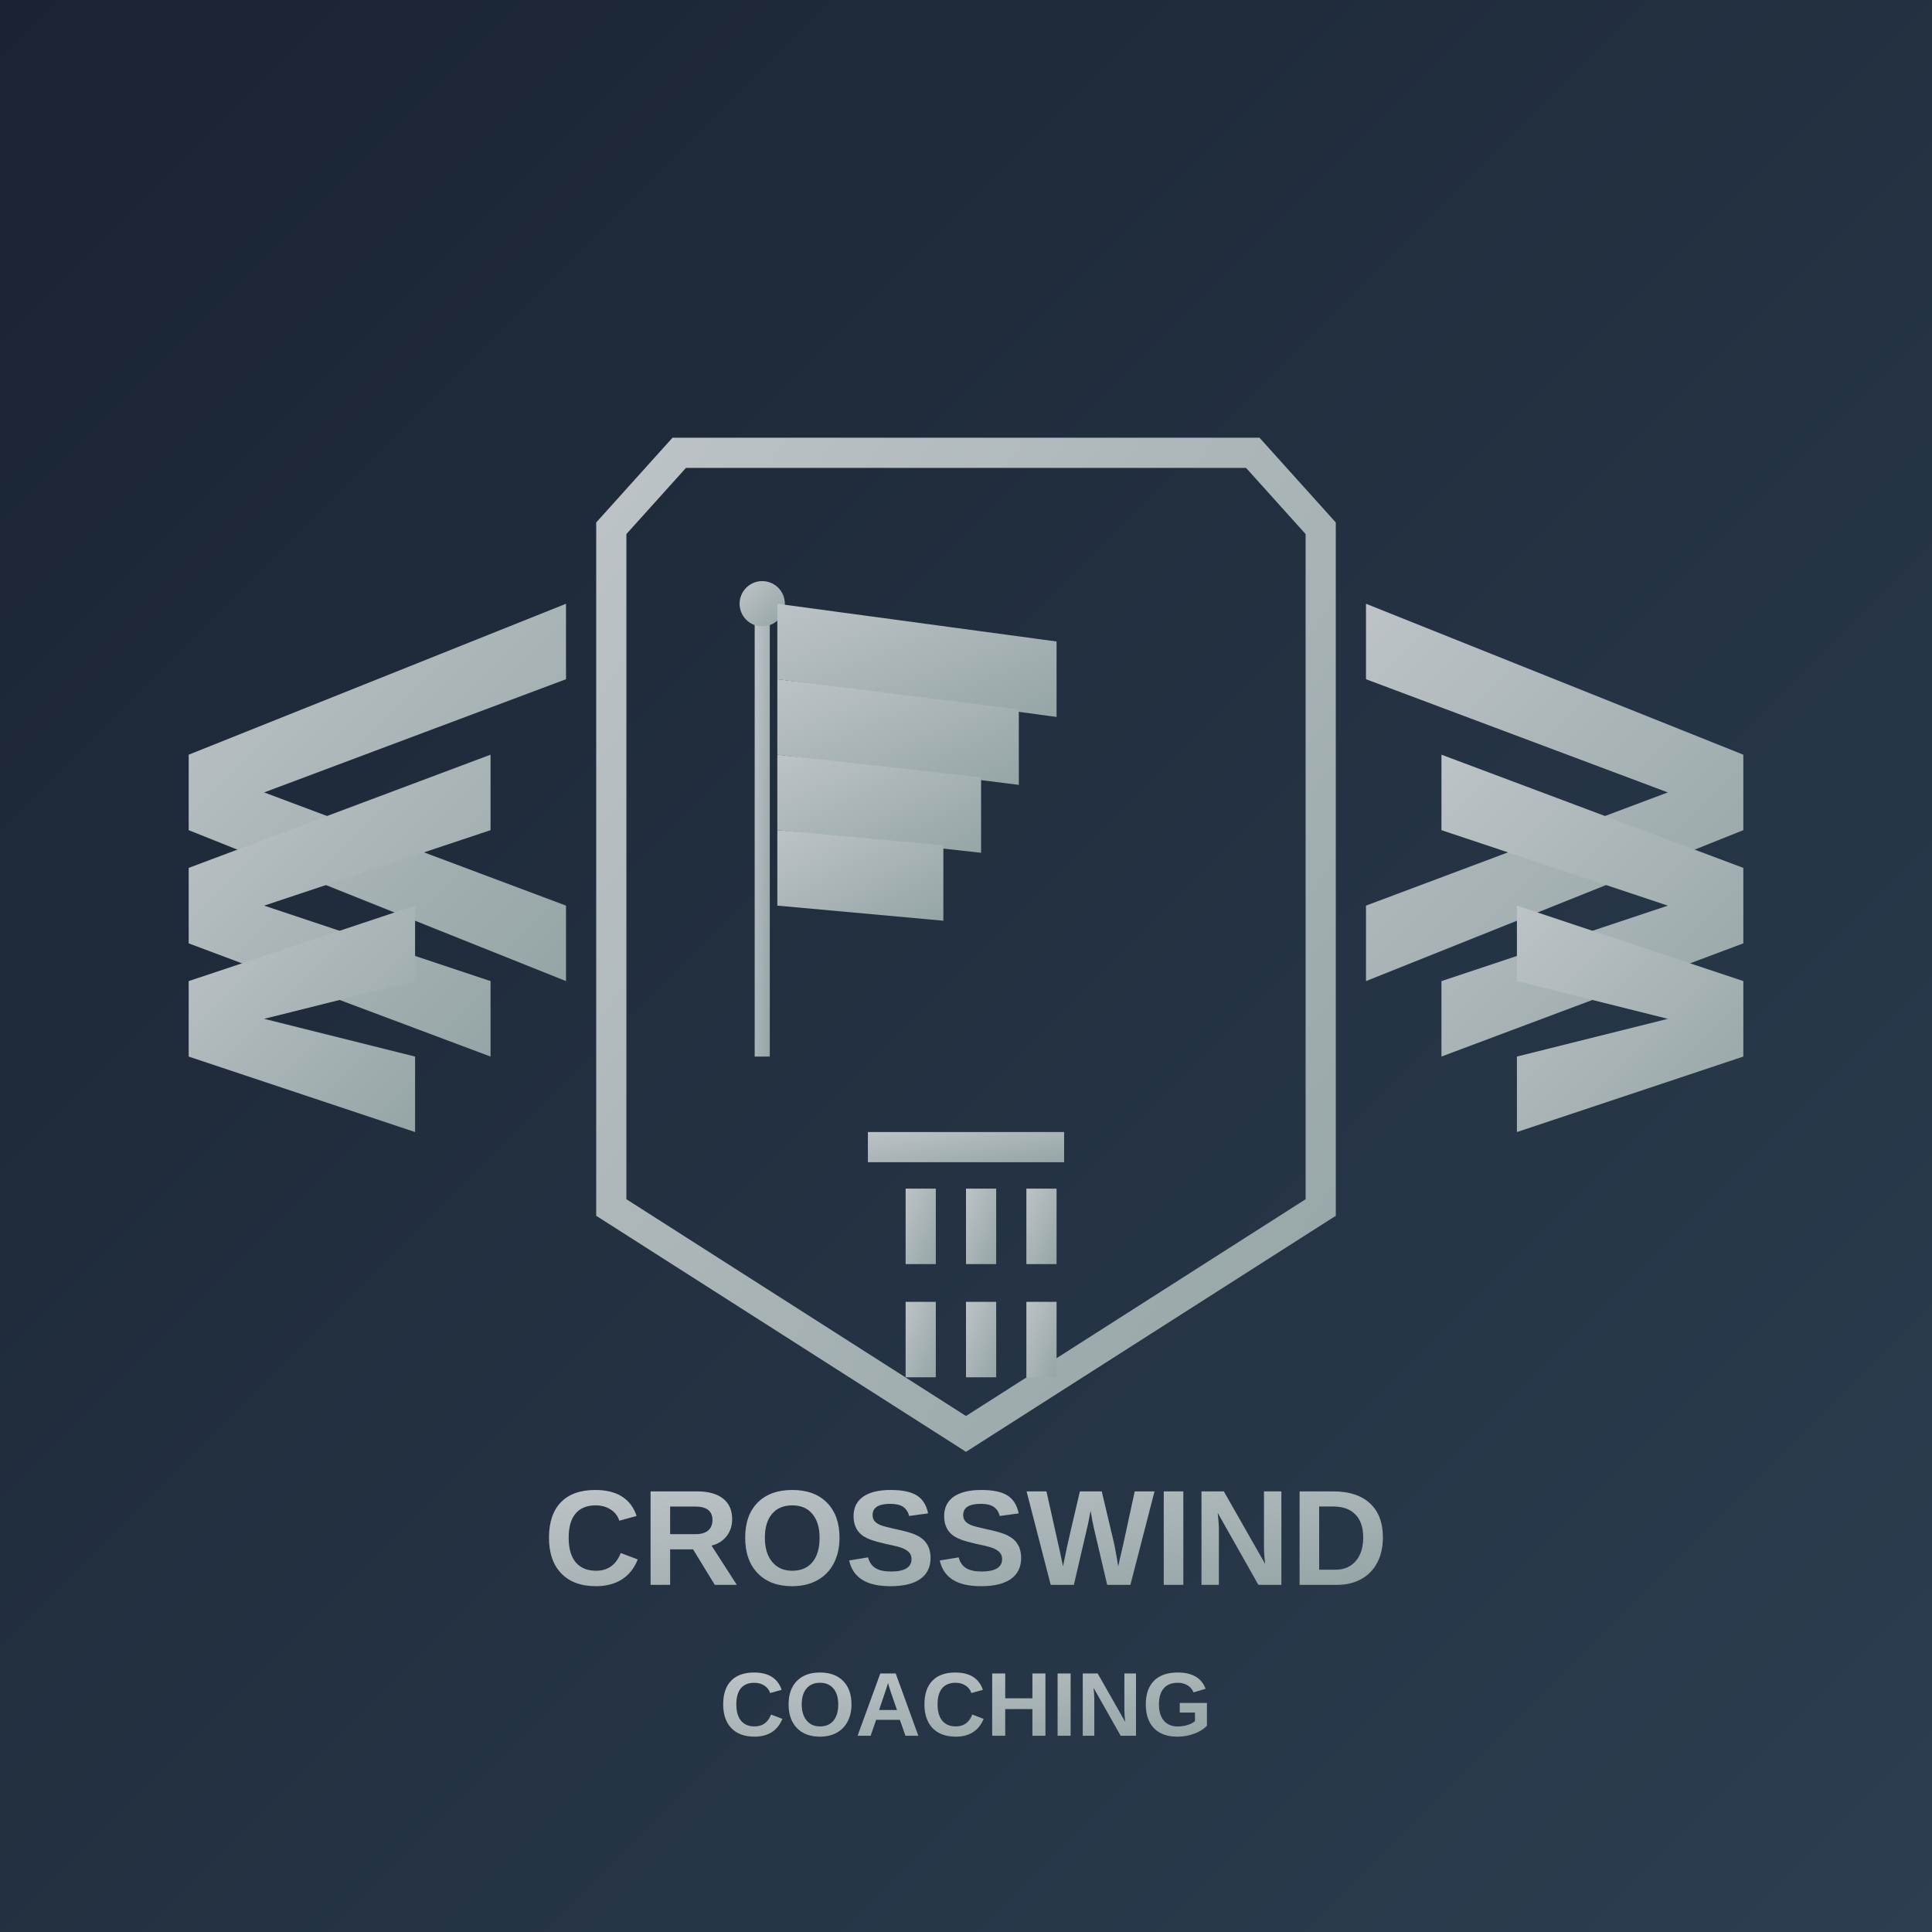
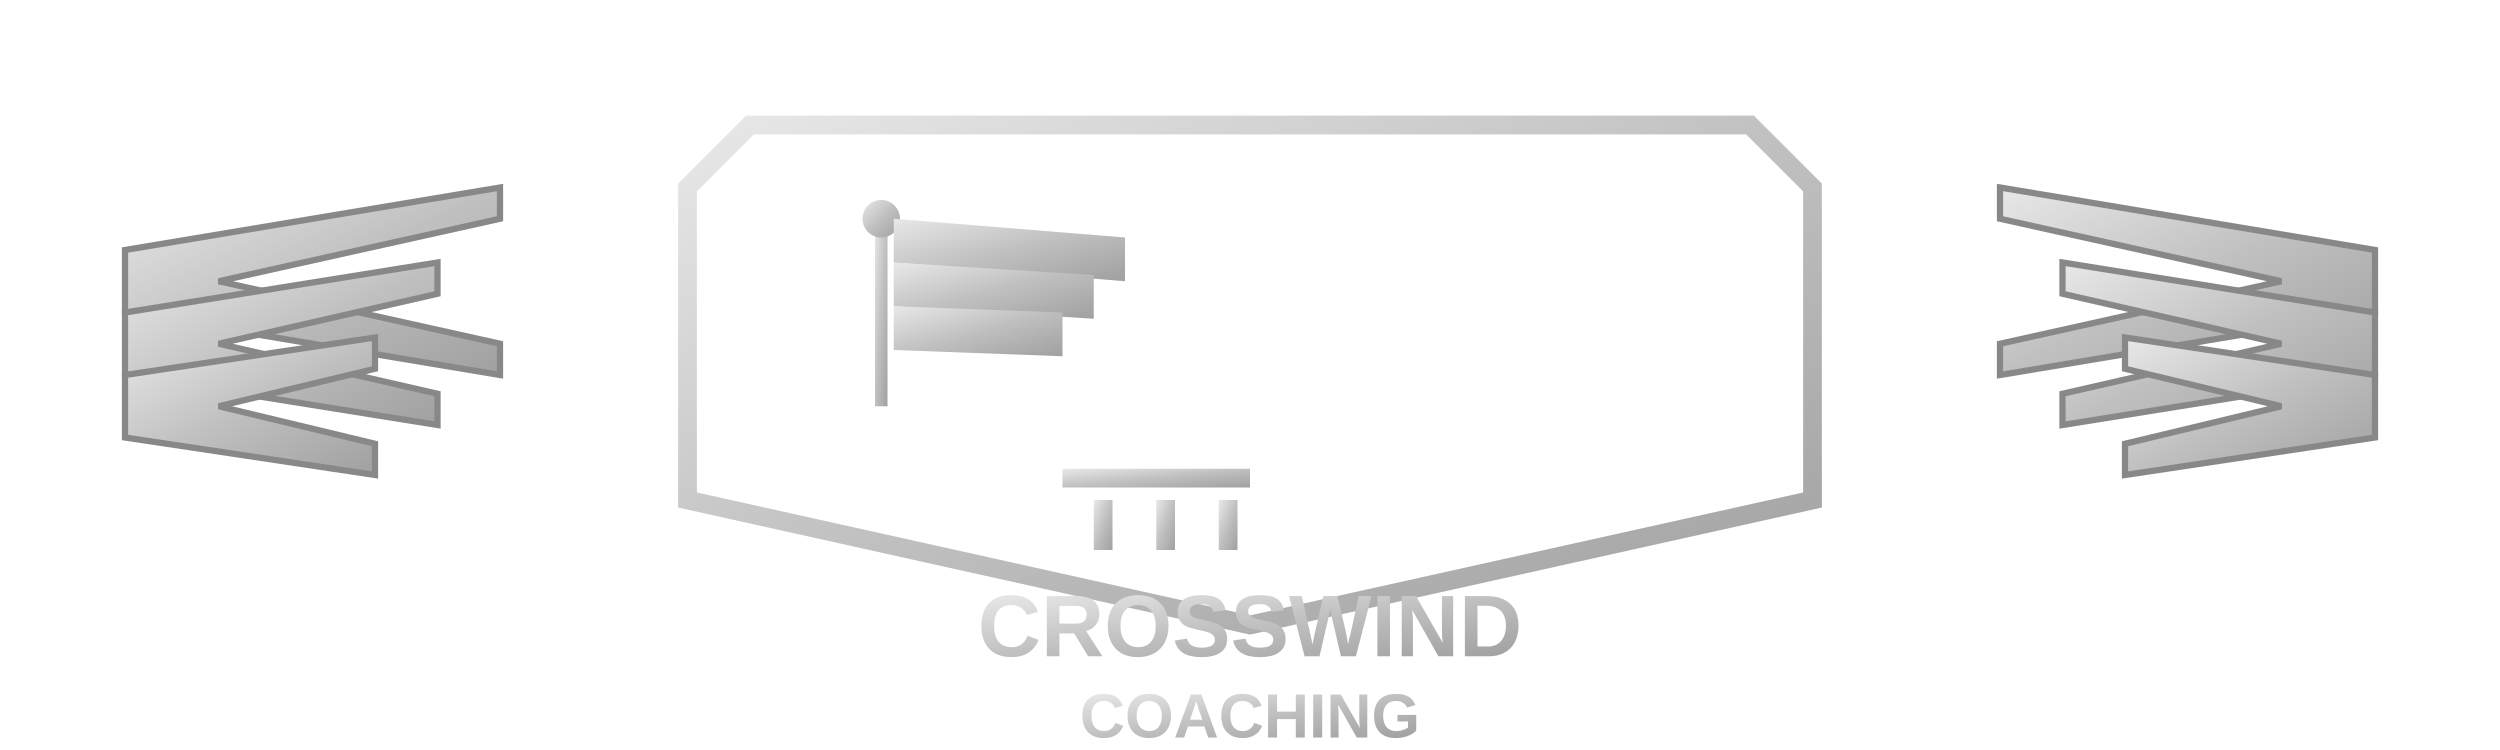
- <svg xmlns="http://www.w3.org/2000/svg" viewBox="0 0 512 512">
+ <svg xmlns="http://www.w3.org/2000/svg" viewBox="0 0 400 120">
  <defs>
-     <linearGradient id="bgGradient" x1="0%" y1="0%" x2="100%" y2="100%">
-       <stop offset="0%" style="stop-color:#1a2332;stop-opacity:1" />
-       <stop offset="100%" style="stop-color:#2c3e50;stop-opacity:1" />
-     </linearGradient>
-     <linearGradient id="logoGradient" x1="0%" y1="0%" x2="100%" y2="100%">
-       <stop offset="0%" style="stop-color:#bdc3c7;stop-opacity:1" />
-       <stop offset="100%" style="stop-color:#95a5a6;stop-opacity:1" />
+     <linearGradient id="metalGradient" x1="0%" y1="0%" x2="100%" y2="100%">
+       <stop offset="0%" style="stop-color:#e8e8e8;stop-opacity:1" />
+       <stop offset="50%" style="stop-color:#c0c0c0;stop-opacity:1" />
+       <stop offset="100%" style="stop-color:#a0a0a0;stop-opacity:1" />
    </linearGradient>
  </defs>
-   <rect width="512" height="512" fill="url(#bgGradient)" />
-   <g fill="url(#logoGradient)">
-     <path d="M50 200 L150 160 L150 180 L70 210 L150 240 L150 260 L50 220 Z" />
-     <path d="M50 230 L130 200 L130 220 L70 240 L130 260 L130 280 L50 250 Z" />
-     <path d="M50 260 L110 240 L110 260 L70 270 L110 280 L110 300 L50 280 Z" />
-     <path d="M462 200 L362 160 L362 180 L442 210 L362 240 L362 260 L462 220 Z" />
-     <path d="M462 230 L382 200 L382 220 L442 240 L382 260 L382 280 L462 250 Z" />
-     <path d="M462 260 L402 240 L402 260 L442 270 L402 280 L402 300 L462 280 Z" />
+   <g fill="url(#metalGradient)" stroke="#888" stroke-width="1">
+     <path d="M20 40 L80 30 L80 35 L35 45 L80 55 L80 60 L20 50 Z" />
+     <path d="M20 50 L70 42 L70 47 L35 55 L70 63 L70 68 L20 60 Z" />
+     <path d="M20 60 L60 54 L60 59 L35 65 L60 71 L60 76 L20 70 Z" />
+     <path d="M380 40 L320 30 L320 35 L365 45 L320 55 L320 60 L380 50 Z" />
+     <path d="M380 50 L330 42 L330 47 L365 55 L330 63 L330 68 L380 60 Z" />
+     <path d="M380 60 L340 54 L340 59 L365 65 L340 71 L340 76 L380 70 Z" />
  </g>
-   <path d="M180 120 L332 120 L350 140 L350 320 L256 380 L162 320 L162 140 Z" fill="none" stroke="url(#logoGradient)" stroke-width="8" />
-   <g fill="url(#logoGradient)">
-     <rect x="200" y="160" width="4" height="120" />
-     <circle cx="202" cy="160" r="6" />
-     <path d="M206 160 L280 170 L280 190 L206 180 Z" />
-     <path d="M206 180 L270 188 L270 208 L206 200 Z" />
-     <path d="M206 200 L260 206 L260 226 L206 220 Z" />
-     <path d="M206 220 L250 224 L250 244 L206 240 Z" />
+   <path d="M120 20 L280 20 L290 30 L290 80 L200 100 L110 80 L110 30 Z" fill="none" stroke="url(#metalGradient)" stroke-width="3" />
+   <g fill="url(#metalGradient)">
+     <rect x="140" y="35" width="2" height="30" />
+     <circle cx="141" cy="35" r="3" />
+     <path d="M143 35 L180 38 L180 45 L143 42 Z" />
+     <path d="M143 42 L175 44 L175 51 L143 49 Z" />
+     <path d="M143 49 L170 50 L170 57 L143 56 Z" />
  </g>
-   <g fill="url(#logoGradient)">
-     <rect x="230" y="300" width="52" height="8" />
-     <rect x="240" y="315" width="8" height="20" />
-     <rect x="256" y="315" width="8" height="20" />
-     <rect x="272" y="315" width="8" height="20" />
-     <rect x="240" y="345" width="8" height="20" />
-     <rect x="256" y="345" width="8" height="20" />
-     <rect x="272" y="345" width="8" height="20" />
+   <g fill="url(#metalGradient)">
+     <rect x="170" y="75" width="30" height="3" />
+     <rect x="175" y="80" width="3" height="8" />
+     <rect x="185" y="80" width="3" height="8" />
+     <rect x="195" y="80" width="3" height="8" />
  </g>
-   <text x="256" y="420" font-family="Arial, sans-serif" font-size="36" font-weight="bold" text-anchor="middle" fill="url(#logoGradient)">CROSSWIND</text>
-   <text x="256" y="460" font-family="Arial, sans-serif" font-size="24" font-weight="bold" text-anchor="middle" fill="url(#logoGradient)">COACHING</text>
+   <text x="200" y="105" font-family="Arial, sans-serif" font-size="14" font-weight="bold" text-anchor="middle" fill="url(#metalGradient)">CROSSWIND</text>
+   <text x="200" y="118" font-family="Arial, sans-serif" font-size="10" font-weight="bold" text-anchor="middle" fill="url(#metalGradient)">COACHING</text>
</svg>
